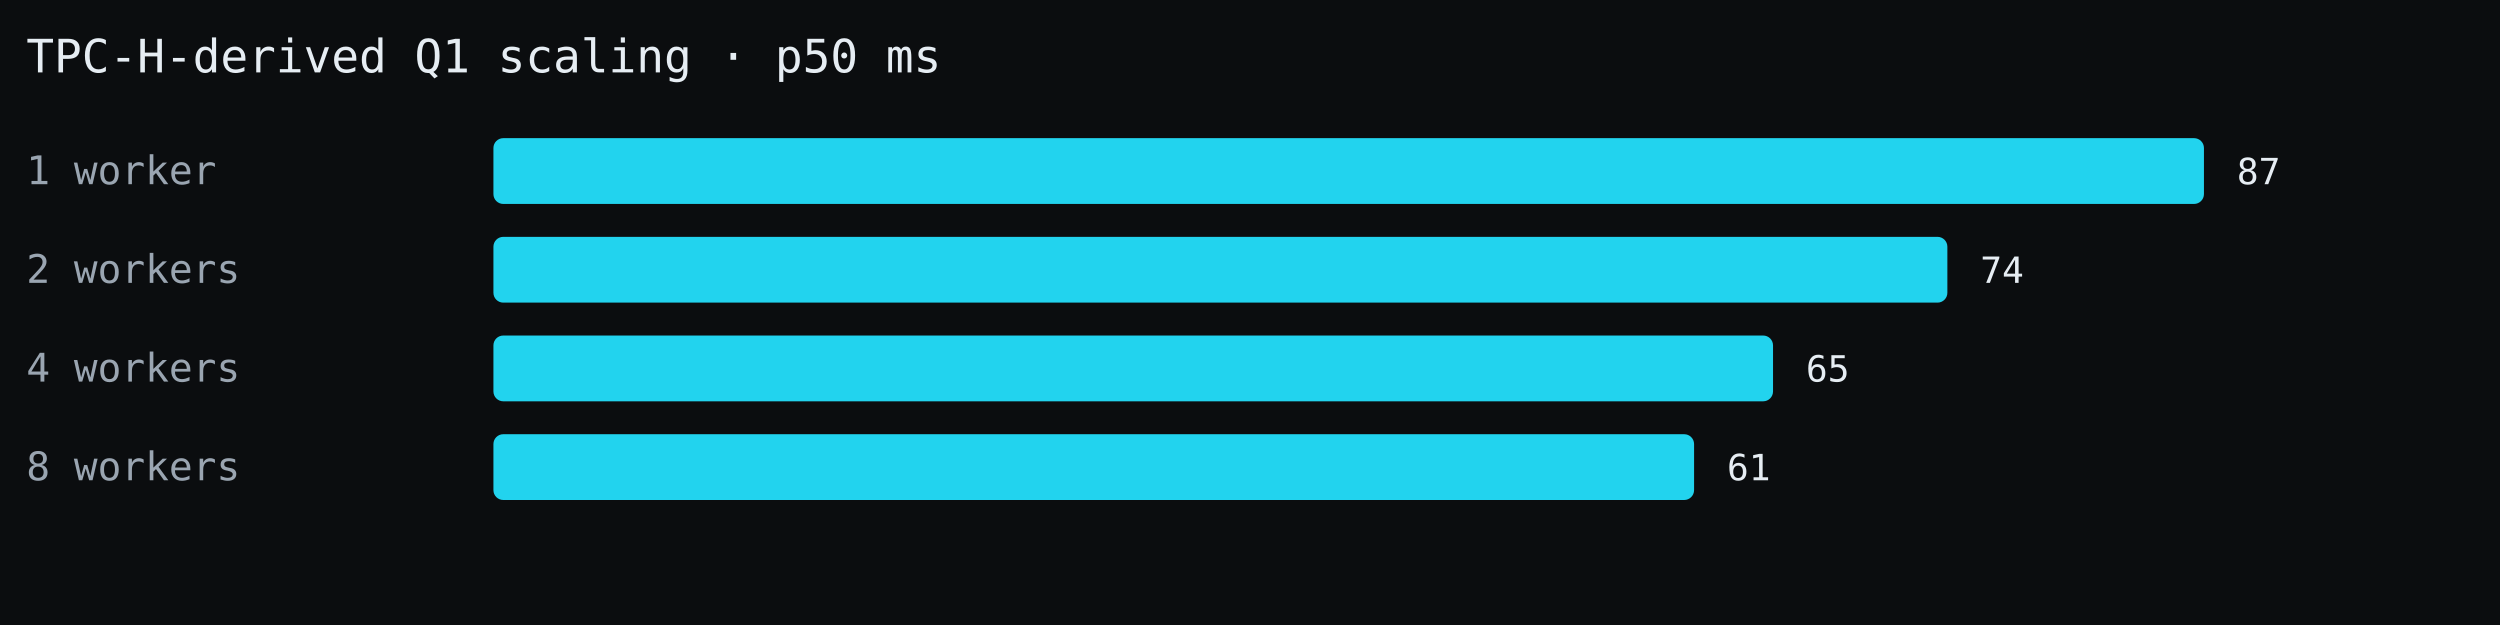
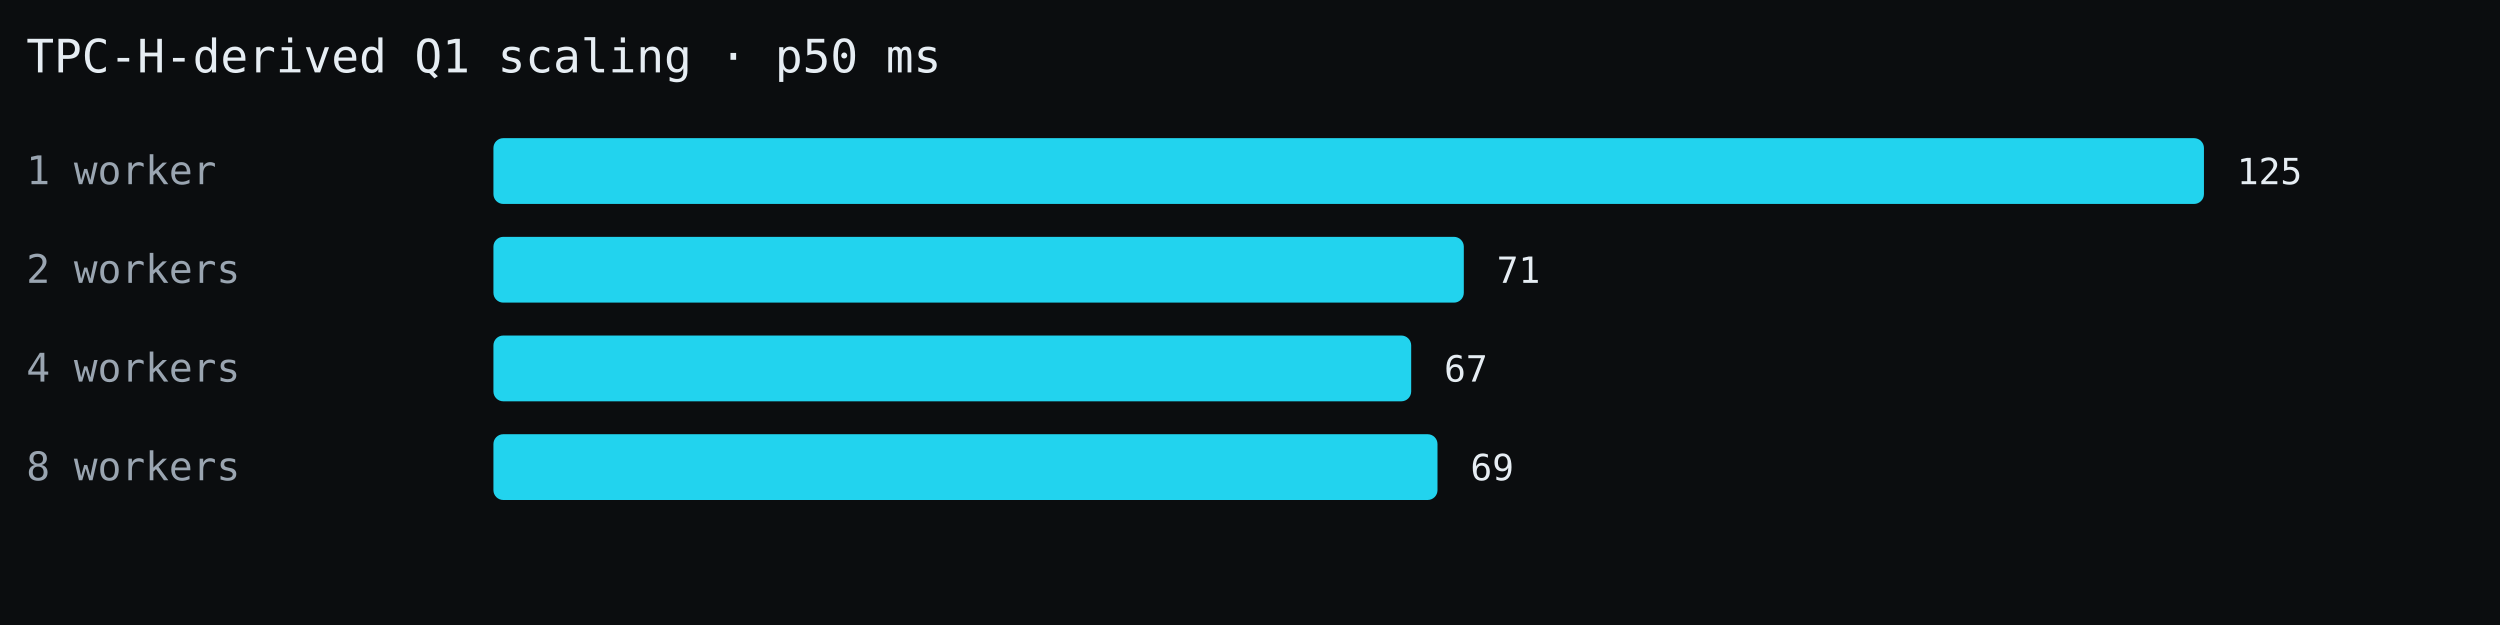
<svg xmlns="http://www.w3.org/2000/svg" width="760" height="190" viewBox="0 0 760 190">
  <rect width="760" height="190" fill="#0b0d0f" />
  <text x="8" y="22" fill="#e6edf3" font-family="monospace" font-size="14">TPC-H-derived Q1 scaling · p50 ms</text>
  <g font-family="monospace">
    <text x="8" y="56" fill="#9aa5b1" font-size="12">1 worker</text>
    <rect x="150" y="42" width="520" height="20" rx="3" fill="#22d3ee" />
-     <text x="680" y="56" fill="#e6edf3" font-size="11">87</text>
+     <text x="680" y="56" fill="#e6edf3" font-size="11">125</text>
    <text x="8" y="86" fill="#9aa5b1" font-size="12">2 workers</text>
-     <rect x="150" y="72" width="442" height="20" rx="3" fill="#22d3ee" />
-     <text x="602" y="86" fill="#e6edf3" font-size="11">74</text>
+     <rect x="150" y="72" width="295" height="20" rx="3" fill="#22d3ee" />
+     <text x="455" y="86" fill="#e6edf3" font-size="11">71</text>
    <text x="8" y="116" fill="#9aa5b1" font-size="12">4 workers</text>
-     <rect x="150" y="102" width="389" height="20" rx="3" fill="#22d3ee" />
-     <text x="549" y="116" fill="#e6edf3" font-size="11">65</text>
+     <rect x="150" y="102" width="279" height="20" rx="3" fill="#22d3ee" />
+     <text x="439" y="116" fill="#e6edf3" font-size="11">67</text>
    <text x="8" y="146" fill="#9aa5b1" font-size="12">8 workers</text>
-     <rect x="150" y="132" width="365" height="20" rx="3" fill="#22d3ee" />
-     <text x="525" y="146" fill="#e6edf3" font-size="11">61</text>
+     <rect x="150" y="132" width="287" height="20" rx="3" fill="#22d3ee" />
+     <text x="447" y="146" fill="#e6edf3" font-size="11">69</text>
  </g>
</svg>
